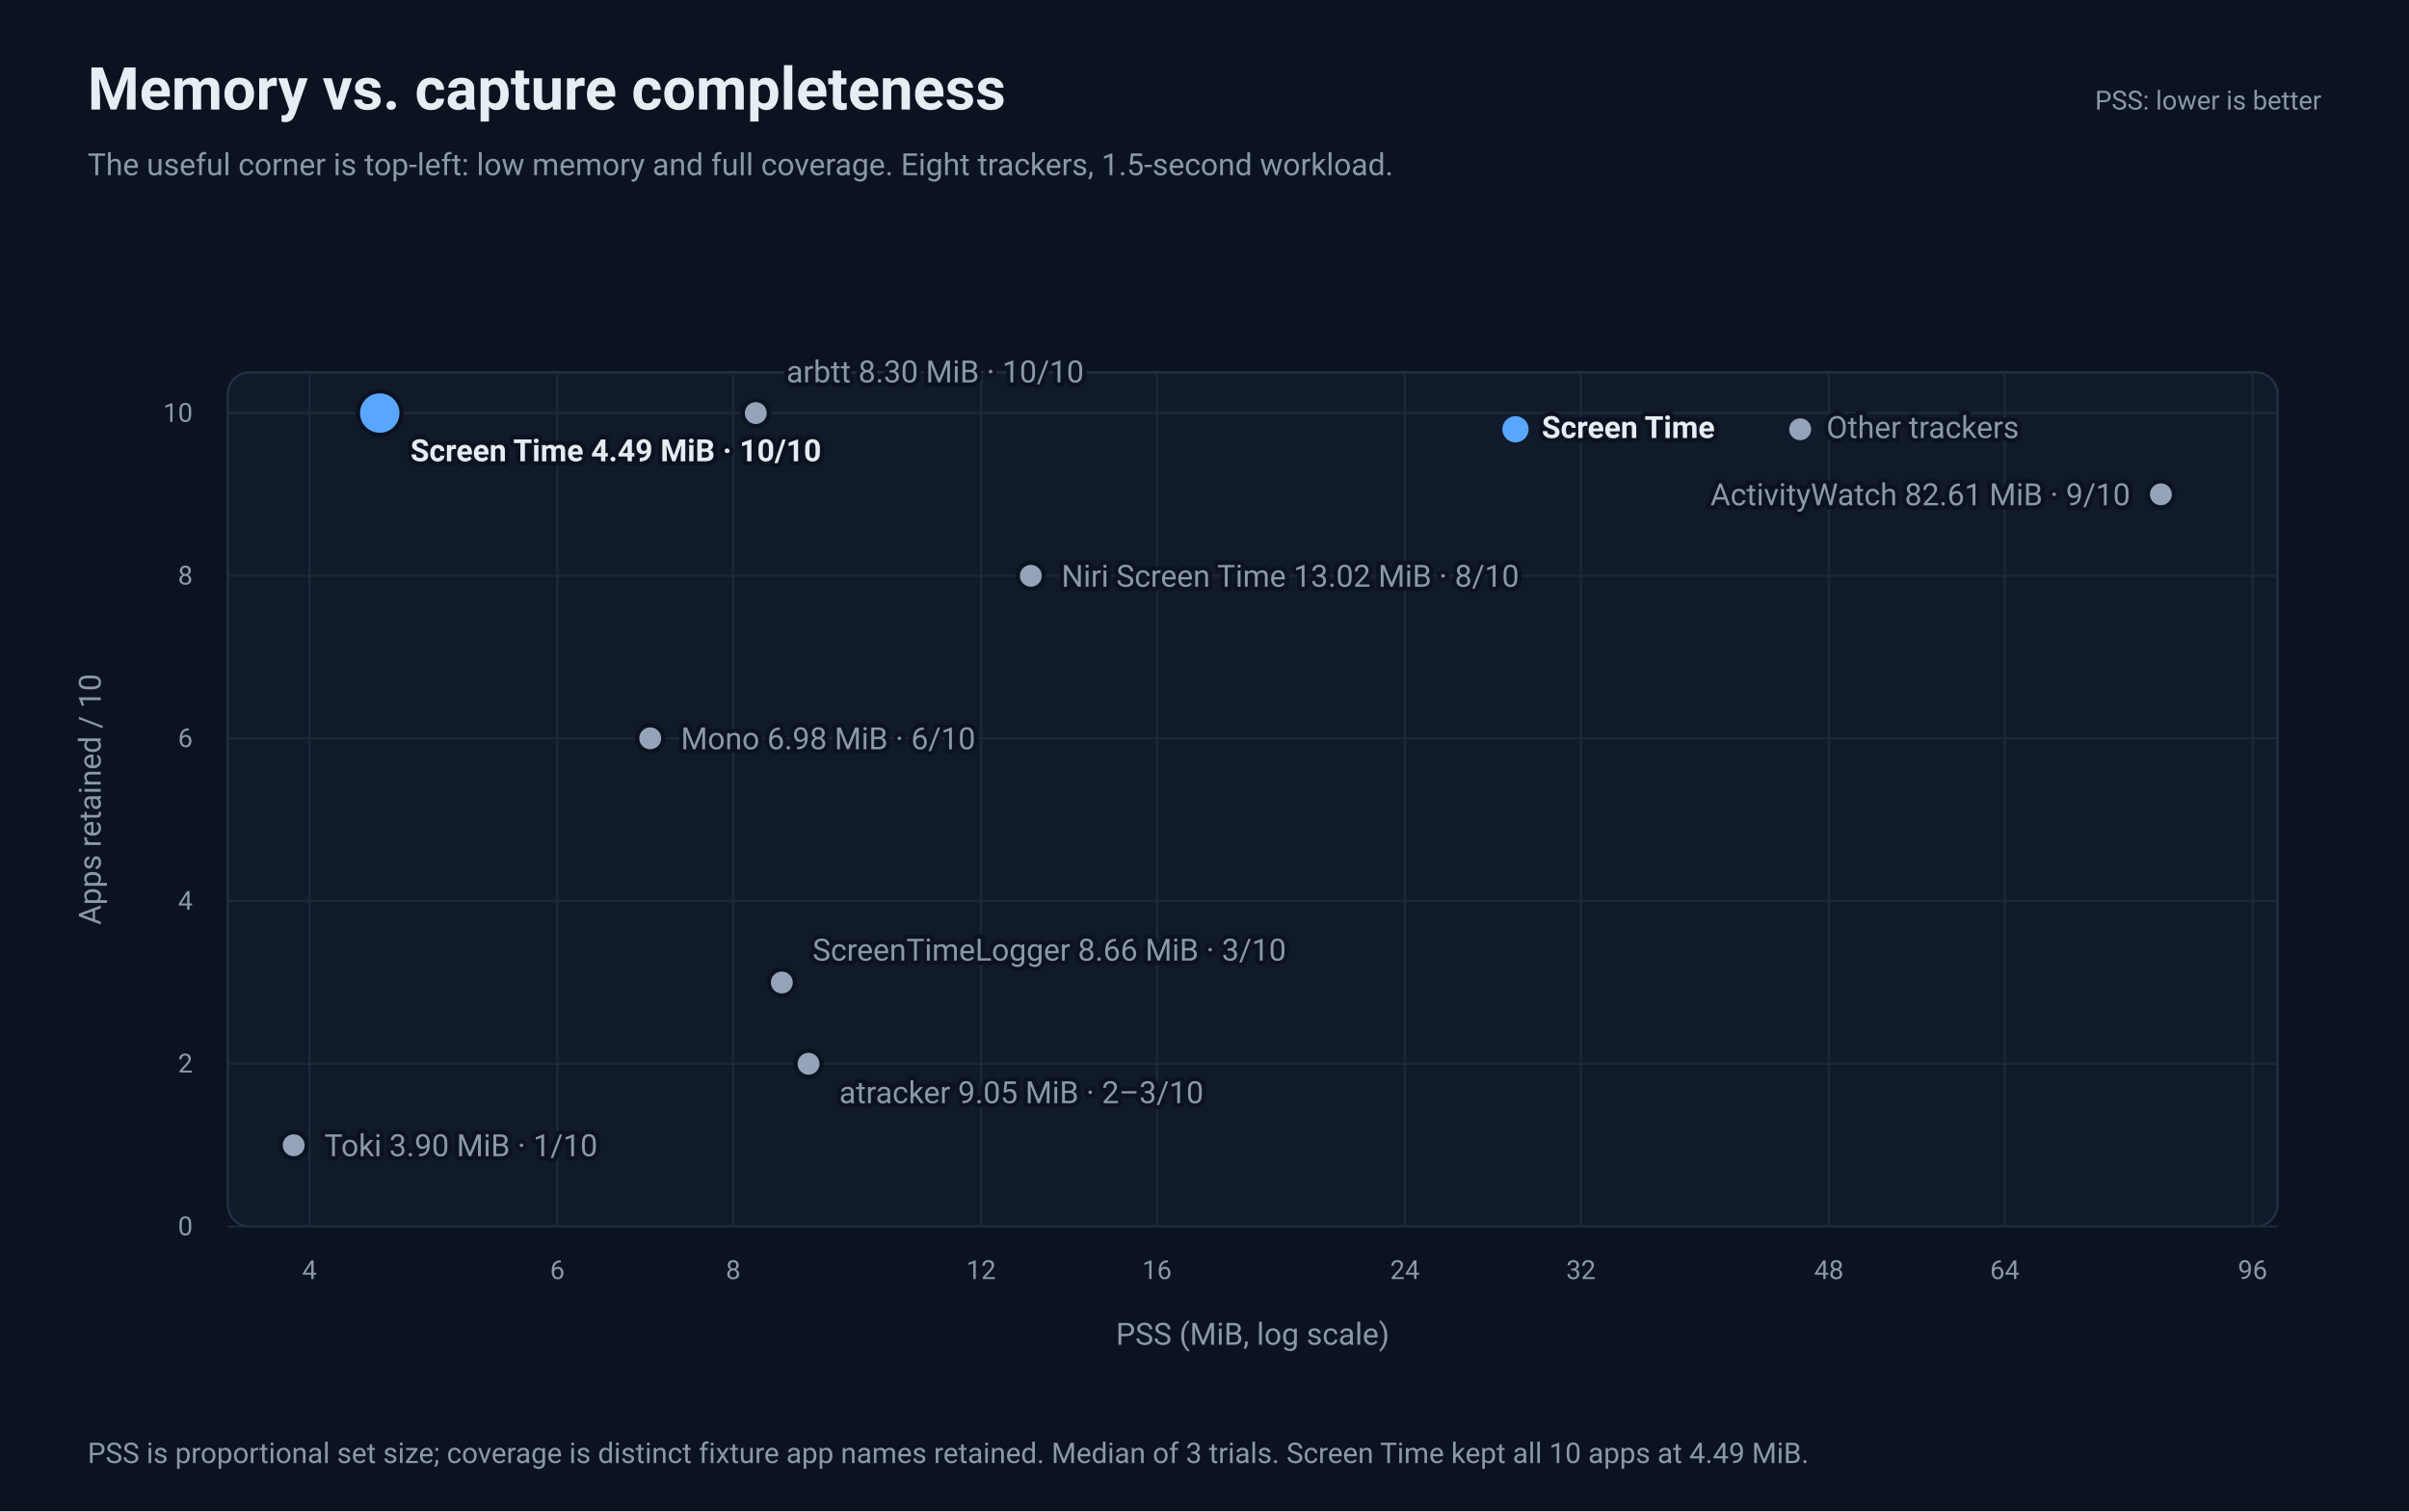
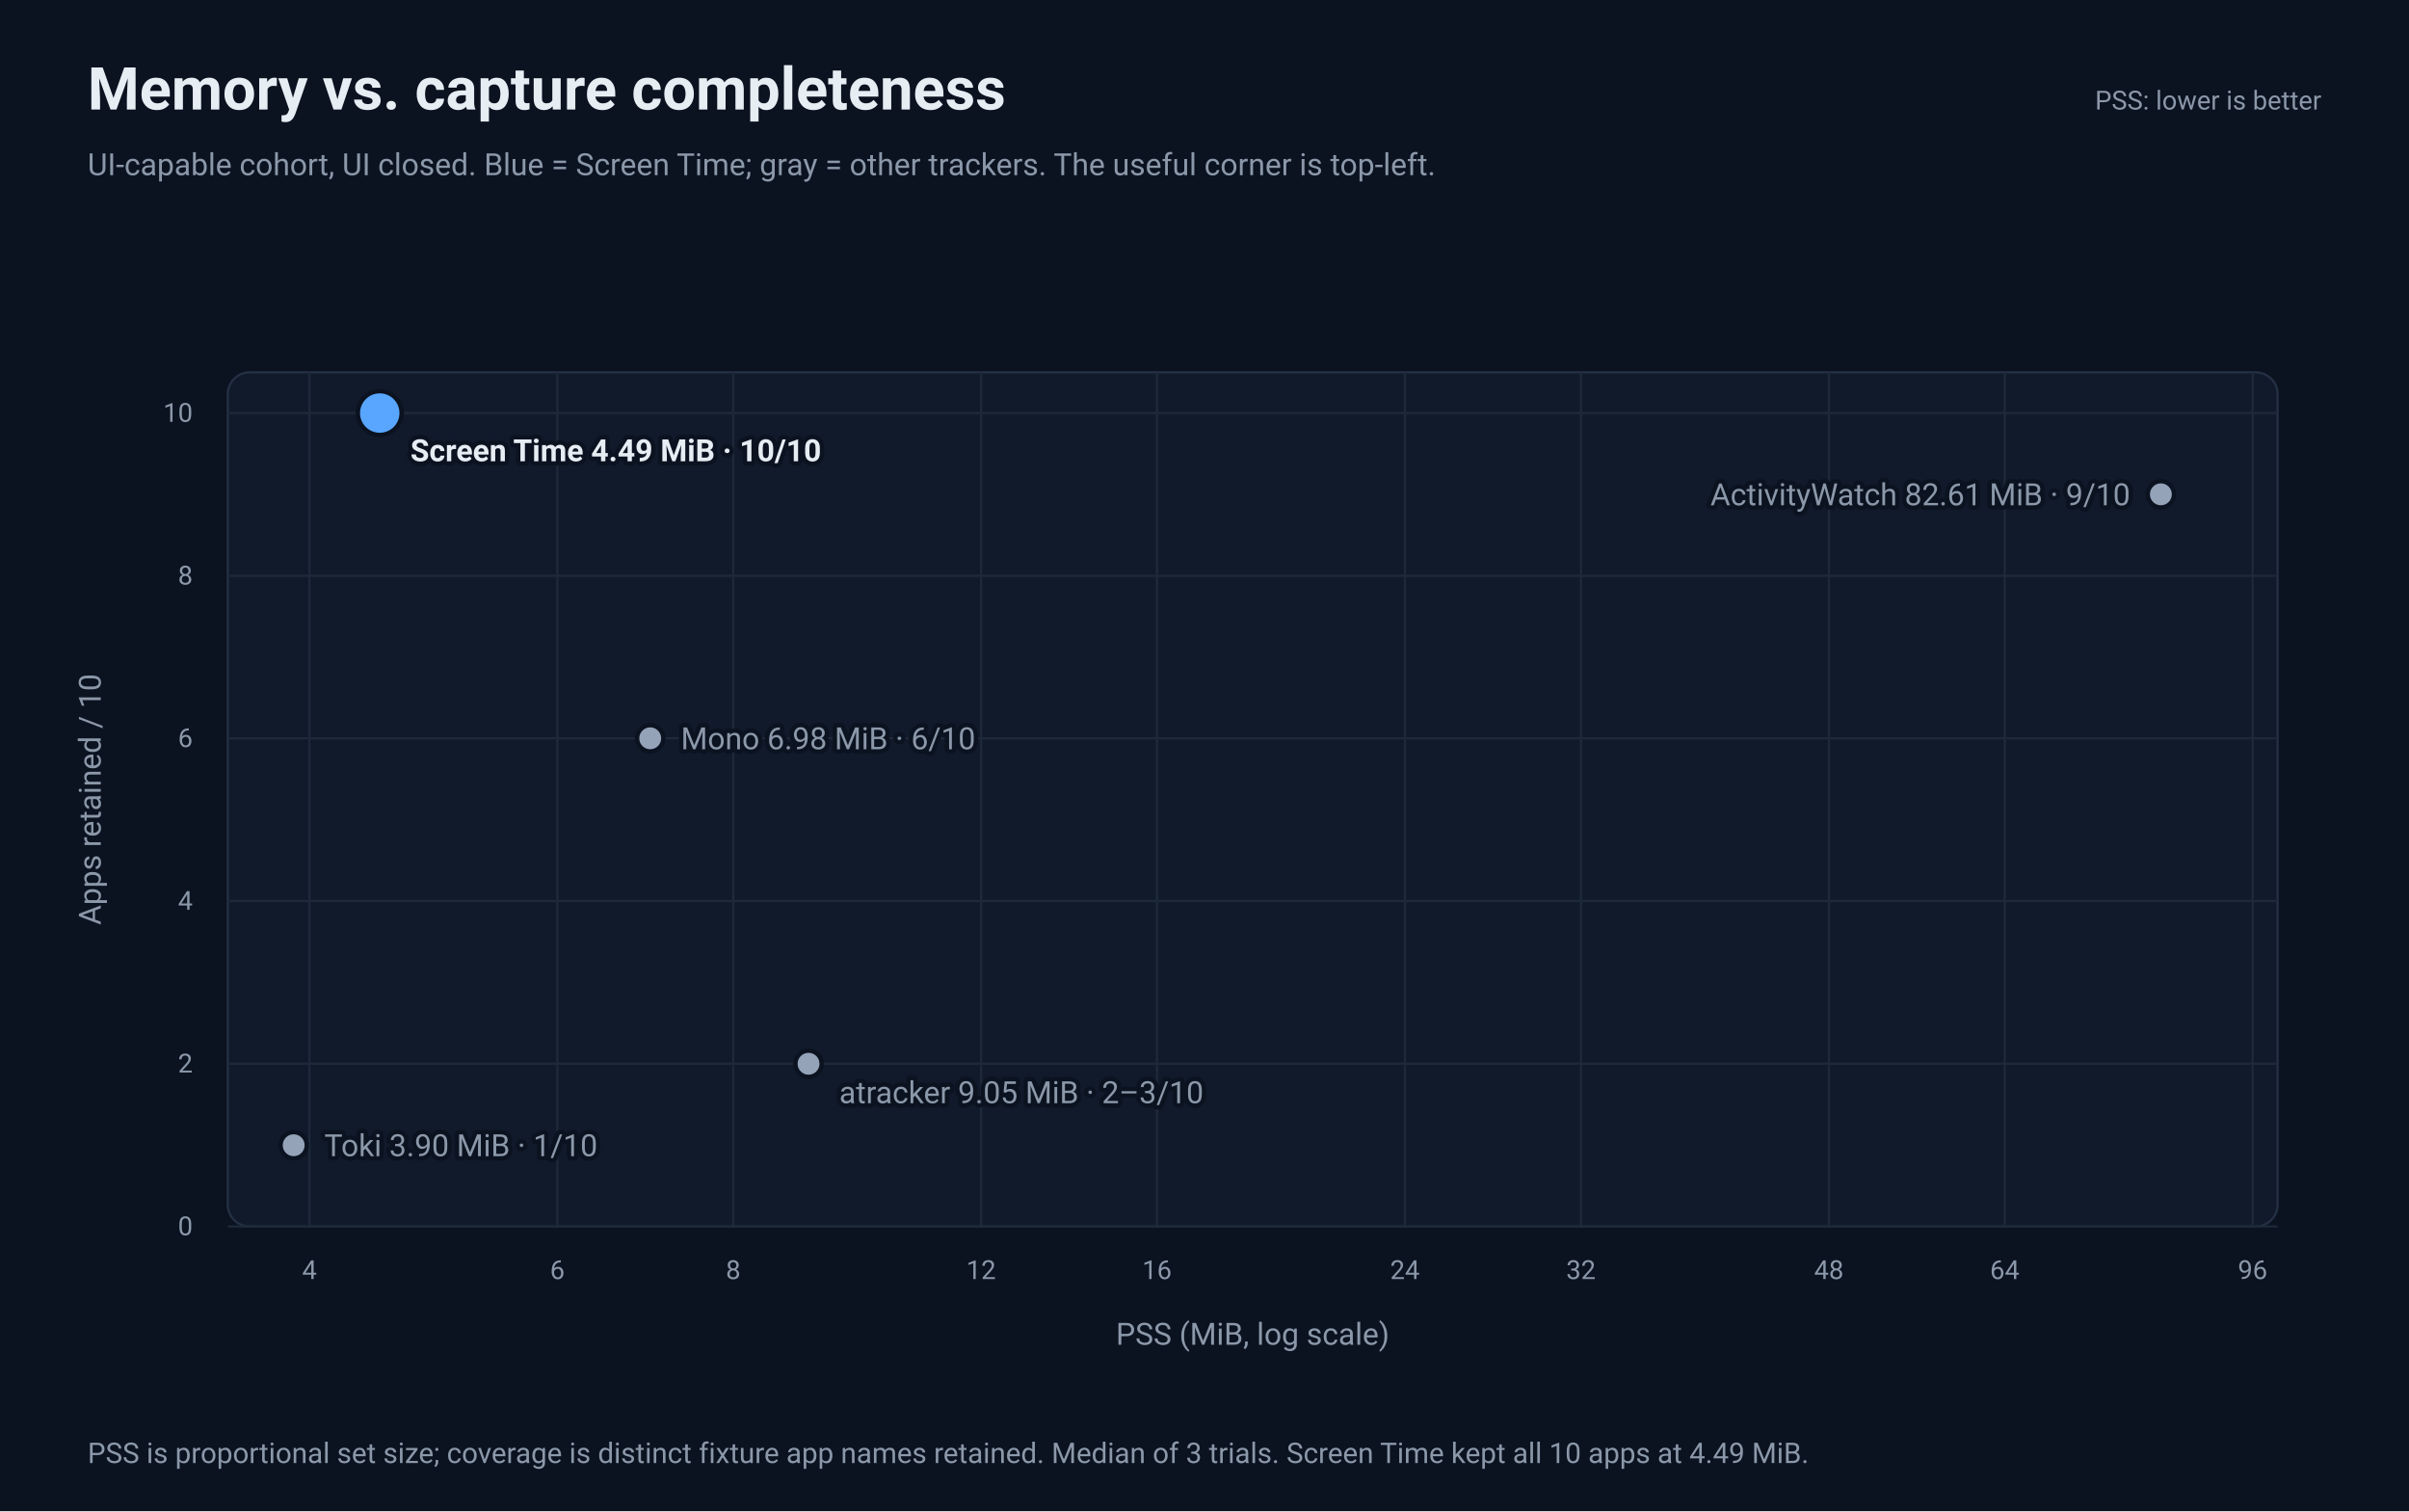
<svg xmlns="http://www.w3.org/2000/svg" width="1100" height="690" viewBox="0 0 1100 690" role="img" aria-labelledby="chart-title chart-desc">
  <rect width="1100" height="690" fill="#0b1220" />
  <text x="40.0" y="50.0" fill="#e6edf3" font-size="27" font-family="-apple-system, BlinkMacSystemFont, 'Segoe UI', Roboto, Helvetica, Arial, sans-serif" font-weight="700" text-anchor="start" font-variant-numeric="tabular-nums">Memory vs. capture completeness</text>
-   <text x="40.0" y="80.0" fill="#8b98a9" font-size="14" font-family="-apple-system, BlinkMacSystemFont, 'Segoe UI', Roboto, Helvetica, Arial, sans-serif" font-weight="400" text-anchor="start" font-variant-numeric="tabular-nums">The useful corner is top-left: low memory and full coverage. Eight trackers, 1.5-second workload.</text>
+   <text x="40.0" y="80.0" fill="#8b98a9" font-size="14" font-family="-apple-system, BlinkMacSystemFont, 'Segoe UI', Roboto, Helvetica, Arial, sans-serif" font-weight="400" text-anchor="start" font-variant-numeric="tabular-nums">UI-capable cohort, UI closed. Blue = Screen Time; gray = other trackers. The useful corner is top-left.</text>
  <text x="1060.0" y="50.0" fill="#8b98a9" font-size="12" font-family="-apple-system, BlinkMacSystemFont, 'Segoe UI', Roboto, Helvetica, Arial, sans-serif" font-weight="400" text-anchor="end" font-variant-numeric="tabular-nums">PSS: lower is better</text>
  <rect x="104" y="170" width="936" height="390" fill="#111a2b" stroke="#243044" rx="10" />
  <line x1="141.3" y1="170" x2="141.3" y2="560" stroke="#1d2939" stroke-width="1" />
  <text x="141.3" y="584.0" fill="#8b98a9" font-size="12" font-family="-apple-system, BlinkMacSystemFont, 'Segoe UI', Roboto, Helvetica, Arial, sans-serif" font-weight="400" text-anchor="middle" font-variant-numeric="tabular-nums">4</text>
  <line x1="254.5" y1="170" x2="254.5" y2="560" stroke="#1d2939" stroke-width="1" />
  <text x="254.5" y="584.0" fill="#8b98a9" font-size="12" font-family="-apple-system, BlinkMacSystemFont, 'Segoe UI', Roboto, Helvetica, Arial, sans-serif" font-weight="400" text-anchor="middle" font-variant-numeric="tabular-nums">6</text>
  <line x1="334.8" y1="170" x2="334.8" y2="560" stroke="#1d2939" stroke-width="1" />
  <text x="334.8" y="584.0" fill="#8b98a9" font-size="12" font-family="-apple-system, BlinkMacSystemFont, 'Segoe UI', Roboto, Helvetica, Arial, sans-serif" font-weight="400" text-anchor="middle" font-variant-numeric="tabular-nums">8</text>
  <line x1="448.0" y1="170" x2="448.0" y2="560" stroke="#1d2939" stroke-width="1" />
  <text x="448.0" y="584.0" fill="#8b98a9" font-size="12" font-family="-apple-system, BlinkMacSystemFont, 'Segoe UI', Roboto, Helvetica, Arial, sans-serif" font-weight="400" text-anchor="middle" font-variant-numeric="tabular-nums">12</text>
  <line x1="528.3" y1="170" x2="528.3" y2="560" stroke="#1d2939" stroke-width="1" />
  <text x="528.3" y="584.0" fill="#8b98a9" font-size="12" font-family="-apple-system, BlinkMacSystemFont, 'Segoe UI', Roboto, Helvetica, Arial, sans-serif" font-weight="400" text-anchor="middle" font-variant-numeric="tabular-nums">16</text>
  <line x1="641.5" y1="170" x2="641.5" y2="560" stroke="#1d2939" stroke-width="1" />
  <text x="641.5" y="584.0" fill="#8b98a9" font-size="12" font-family="-apple-system, BlinkMacSystemFont, 'Segoe UI', Roboto, Helvetica, Arial, sans-serif" font-weight="400" text-anchor="middle" font-variant-numeric="tabular-nums">24</text>
  <line x1="721.9" y1="170" x2="721.9" y2="560" stroke="#1d2939" stroke-width="1" />
  <text x="721.9" y="584.0" fill="#8b98a9" font-size="12" font-family="-apple-system, BlinkMacSystemFont, 'Segoe UI', Roboto, Helvetica, Arial, sans-serif" font-weight="400" text-anchor="middle" font-variant-numeric="tabular-nums">32</text>
  <line x1="835.1" y1="170" x2="835.1" y2="560" stroke="#1d2939" stroke-width="1" />
  <text x="835.1" y="584.0" fill="#8b98a9" font-size="12" font-family="-apple-system, BlinkMacSystemFont, 'Segoe UI', Roboto, Helvetica, Arial, sans-serif" font-weight="400" text-anchor="middle" font-variant-numeric="tabular-nums">48</text>
  <line x1="915.4" y1="170" x2="915.4" y2="560" stroke="#1d2939" stroke-width="1" />
  <text x="915.4" y="584.0" fill="#8b98a9" font-size="12" font-family="-apple-system, BlinkMacSystemFont, 'Segoe UI', Roboto, Helvetica, Arial, sans-serif" font-weight="400" text-anchor="middle" font-variant-numeric="tabular-nums">64</text>
  <line x1="1028.6" y1="170" x2="1028.6" y2="560" stroke="#1d2939" stroke-width="1" />
  <text x="1028.6" y="584.0" fill="#8b98a9" font-size="12" font-family="-apple-system, BlinkMacSystemFont, 'Segoe UI', Roboto, Helvetica, Arial, sans-serif" font-weight="400" text-anchor="middle" font-variant-numeric="tabular-nums">96</text>
  <line x1="104" y1="560.0" x2="1040" y2="560.0" stroke="#1d2939" stroke-width="1" />
  <text x="88.0" y="564.0" fill="#8b98a9" font-size="12" font-family="-apple-system, BlinkMacSystemFont, 'Segoe UI', Roboto, Helvetica, Arial, sans-serif" font-weight="400" text-anchor="end" font-variant-numeric="tabular-nums">0</text>
  <line x1="104" y1="485.7" x2="1040" y2="485.7" stroke="#1d2939" stroke-width="1" />
  <text x="88.0" y="489.7" fill="#8b98a9" font-size="12" font-family="-apple-system, BlinkMacSystemFont, 'Segoe UI', Roboto, Helvetica, Arial, sans-serif" font-weight="400" text-anchor="end" font-variant-numeric="tabular-nums">2</text>
  <line x1="104" y1="411.4" x2="1040" y2="411.4" stroke="#1d2939" stroke-width="1" />
  <text x="88.0" y="415.4" fill="#8b98a9" font-size="12" font-family="-apple-system, BlinkMacSystemFont, 'Segoe UI', Roboto, Helvetica, Arial, sans-serif" font-weight="400" text-anchor="end" font-variant-numeric="tabular-nums">4</text>
  <line x1="104" y1="337.1" x2="1040" y2="337.1" stroke="#1d2939" stroke-width="1" />
  <text x="88.0" y="341.1" fill="#8b98a9" font-size="12" font-family="-apple-system, BlinkMacSystemFont, 'Segoe UI', Roboto, Helvetica, Arial, sans-serif" font-weight="400" text-anchor="end" font-variant-numeric="tabular-nums">6</text>
  <line x1="104" y1="262.9" x2="1040" y2="262.9" stroke="#1d2939" stroke-width="1" />
  <text x="88.0" y="266.9" fill="#8b98a9" font-size="12" font-family="-apple-system, BlinkMacSystemFont, 'Segoe UI', Roboto, Helvetica, Arial, sans-serif" font-weight="400" text-anchor="end" font-variant-numeric="tabular-nums">8</text>
  <line x1="104" y1="188.6" x2="1040" y2="188.6" stroke="#1d2939" stroke-width="1" />
  <text x="88.0" y="192.6" fill="#8b98a9" font-size="12" font-family="-apple-system, BlinkMacSystemFont, 'Segoe UI', Roboto, Helvetica, Arial, sans-serif" font-weight="400" text-anchor="end" font-variant-numeric="tabular-nums">10</text>
  <text x="572.0" y="614.0" fill="#8b98a9" font-size="14" font-family="-apple-system, BlinkMacSystemFont, 'Segoe UI', Roboto, Helvetica, Arial, sans-serif" font-weight="400" text-anchor="middle" font-variant-numeric="tabular-nums">PSS (MiB, log scale)</text>
  <text x="46" y="365.0" fill="#8b98a9" font-size="14" font-family="-apple-system, BlinkMacSystemFont, 'Segoe UI', Roboto, Helvetica, Arial, sans-serif" text-anchor="middle" transform="rotate(-90 46 365.0)">Apps retained / 10</text>
  <circle cx="173.4" cy="188.6" r="10" fill="#58a6ff" stroke="#0b1220" stroke-width="2" />
  <text x="187.4" y="210.6" fill="#e6edf3" font-size="14" font-family="-apple-system, BlinkMacSystemFont, 'Segoe UI', Roboto, Helvetica, Arial, sans-serif" font-weight="600" text-anchor="start" paint-order="stroke" stroke="#0b1220" stroke-width="4" stroke-linejoin="round">Screen Time  4.49 MiB · 10/10</text>
  <circle cx="986.7" cy="225.7" r="6" fill="#94a3b8" stroke="#0b1220" stroke-width="2" />
  <text x="972.7" y="230.7" fill="#8b98a9" font-size="14" font-family="-apple-system, BlinkMacSystemFont, 'Segoe UI', Roboto, Helvetica, Arial, sans-serif" font-weight="400" text-anchor="end" paint-order="stroke" stroke="#0b1220" stroke-width="4" stroke-linejoin="round">ActivityWatch  82.61 MiB · 9/10</text>
-   <circle cx="345.1" cy="188.6" r="6" fill="#94a3b8" stroke="#0b1220" stroke-width="2" />
-   <text x="359.1" y="174.6" fill="#8b98a9" font-size="14" font-family="-apple-system, BlinkMacSystemFont, 'Segoe UI', Roboto, Helvetica, Arial, sans-serif" font-weight="400" text-anchor="start" paint-order="stroke" stroke="#0b1220" stroke-width="4" stroke-linejoin="round">arbtt  8.30 MiB · 10/10</text>
-   <circle cx="357.0" cy="448.6" r="6" fill="#94a3b8" stroke="#0b1220" stroke-width="2" />
-   <text x="371.0" y="438.6" fill="#8b98a9" font-size="14" font-family="-apple-system, BlinkMacSystemFont, 'Segoe UI', Roboto, Helvetica, Arial, sans-serif" font-weight="400" text-anchor="start" paint-order="stroke" stroke="#0b1220" stroke-width="4" stroke-linejoin="round">ScreenTimeLogger  8.66 MiB · 3/10</text>
-   <circle cx="470.7" cy="262.9" r="6" fill="#94a3b8" stroke="#0b1220" stroke-width="2" />
-   <text x="484.7" y="267.9" fill="#8b98a9" font-size="14" font-family="-apple-system, BlinkMacSystemFont, 'Segoe UI', Roboto, Helvetica, Arial, sans-serif" font-weight="400" text-anchor="start" paint-order="stroke" stroke="#0b1220" stroke-width="4" stroke-linejoin="round">Niri Screen Time  13.02 MiB · 8/10</text>
  <circle cx="296.9" cy="337.1" r="6" fill="#94a3b8" stroke="#0b1220" stroke-width="2" />
  <text x="310.9" y="342.1" fill="#8b98a9" font-size="14" font-family="-apple-system, BlinkMacSystemFont, 'Segoe UI', Roboto, Helvetica, Arial, sans-serif" font-weight="400" text-anchor="start" paint-order="stroke" stroke="#0b1220" stroke-width="4" stroke-linejoin="round">Mono  6.98 MiB · 6/10</text>
  <circle cx="134.1" cy="522.9" r="6" fill="#94a3b8" stroke="#0b1220" stroke-width="2" />
  <text x="148.1" y="527.9" fill="#8b98a9" font-size="14" font-family="-apple-system, BlinkMacSystemFont, 'Segoe UI', Roboto, Helvetica, Arial, sans-serif" font-weight="400" text-anchor="start" paint-order="stroke" stroke="#0b1220" stroke-width="4" stroke-linejoin="round">Toki  3.90 MiB · 1/10</text>
  <circle cx="369.2" cy="485.7" r="6" fill="#94a3b8" stroke="#0b1220" stroke-width="2" />
  <text x="383.2" y="503.7" fill="#8b98a9" font-size="14" font-family="-apple-system, BlinkMacSystemFont, 'Segoe UI', Roboto, Helvetica, Arial, sans-serif" font-weight="400" text-anchor="start" paint-order="stroke" stroke="#0b1220" stroke-width="4" stroke-linejoin="round">atracker  9.05 MiB · 2–3/10</text>
-   <circle cx="692" cy="196" r="6" fill="#58a6ff" />
-   <text x="704.0" y="200.0" fill="#e6edf3" font-size="14" font-family="-apple-system, BlinkMacSystemFont, 'Segoe UI', Roboto, Helvetica, Arial, sans-serif" font-weight="600" text-anchor="start" paint-order="stroke" stroke="#0b1220" stroke-width="4" stroke-linejoin="round">Screen Time</text>
-   <circle cx="822" cy="196" r="5" fill="#94a3b8" />
-   <text x="834.0" y="200.0" fill="#8b98a9" font-size="14" font-family="-apple-system, BlinkMacSystemFont, 'Segoe UI', Roboto, Helvetica, Arial, sans-serif" font-weight="400" text-anchor="start" paint-order="stroke" stroke="#0b1220" stroke-width="4" stroke-linejoin="round">Other trackers</text>
  <text x="40.0" y="668.0" fill="#8b98a9" font-size="13" font-family="-apple-system, BlinkMacSystemFont, 'Segoe UI', Roboto, Helvetica, Arial, sans-serif" font-weight="400" text-anchor="start" font-variant-numeric="tabular-nums">PSS is proportional set size; coverage is distinct fixture app names retained. Median of 3 trials. Screen Time kept all 10 apps at 4.49 MiB.</text>
</svg>
